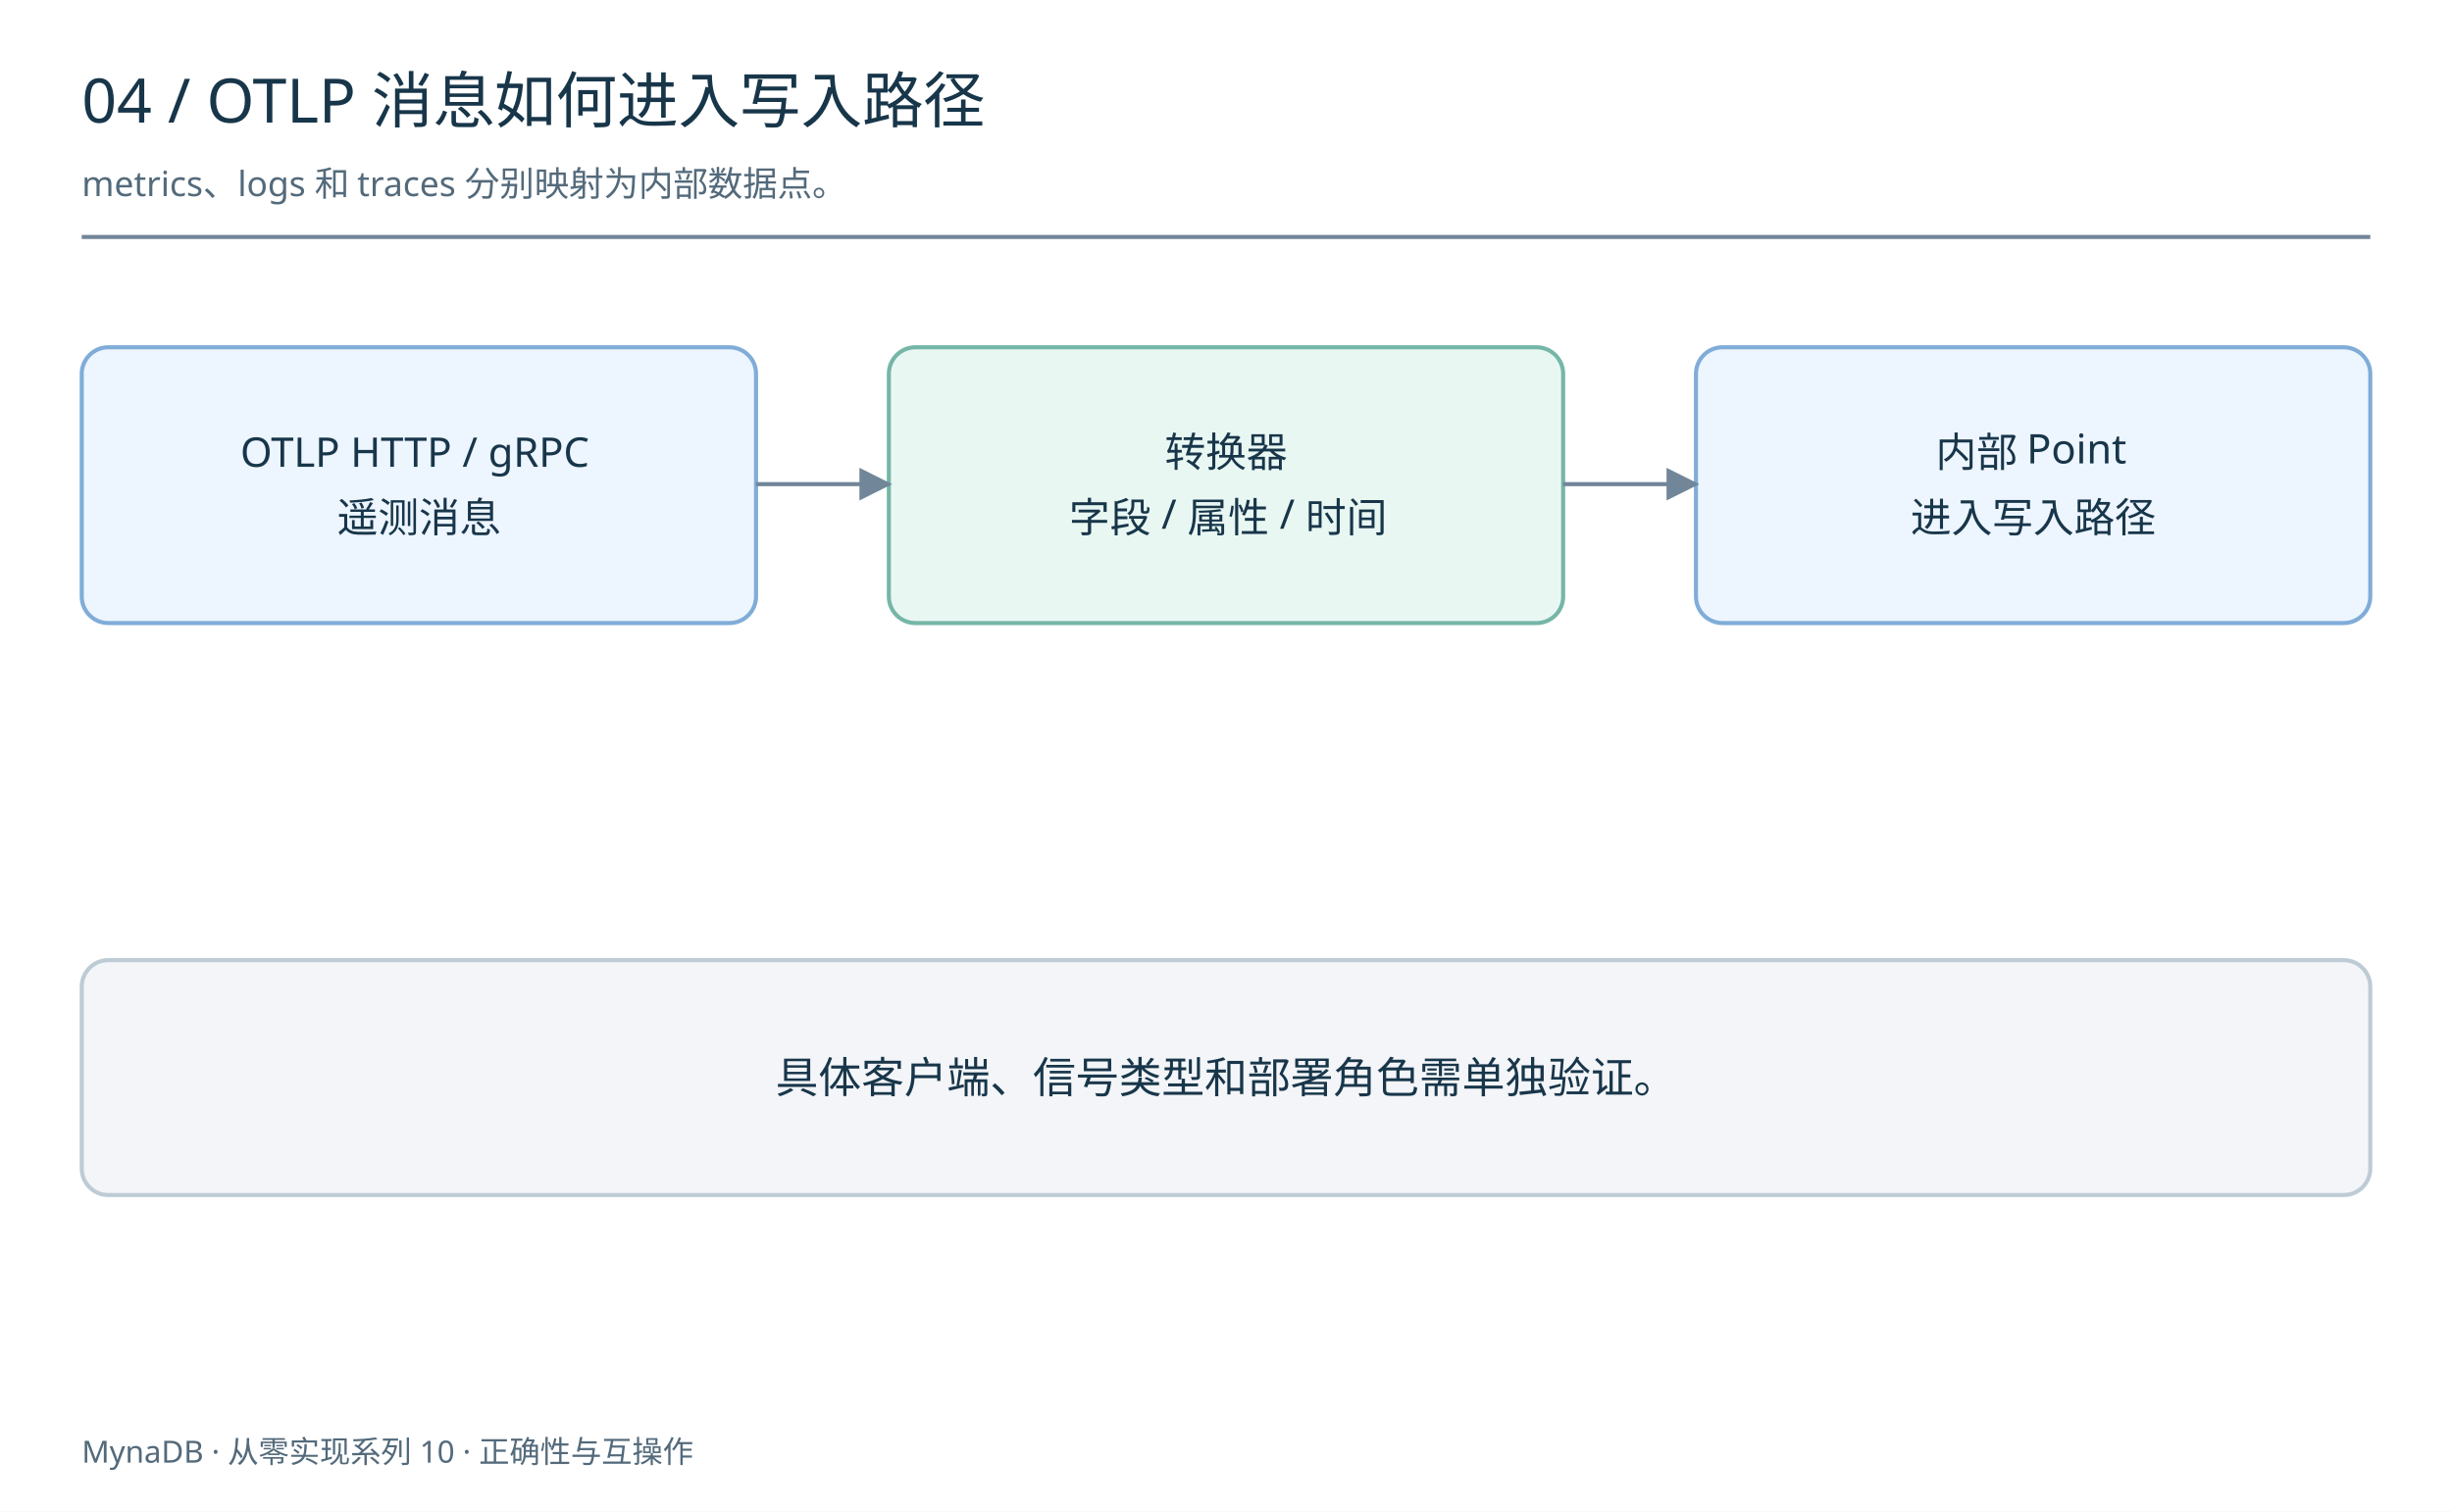
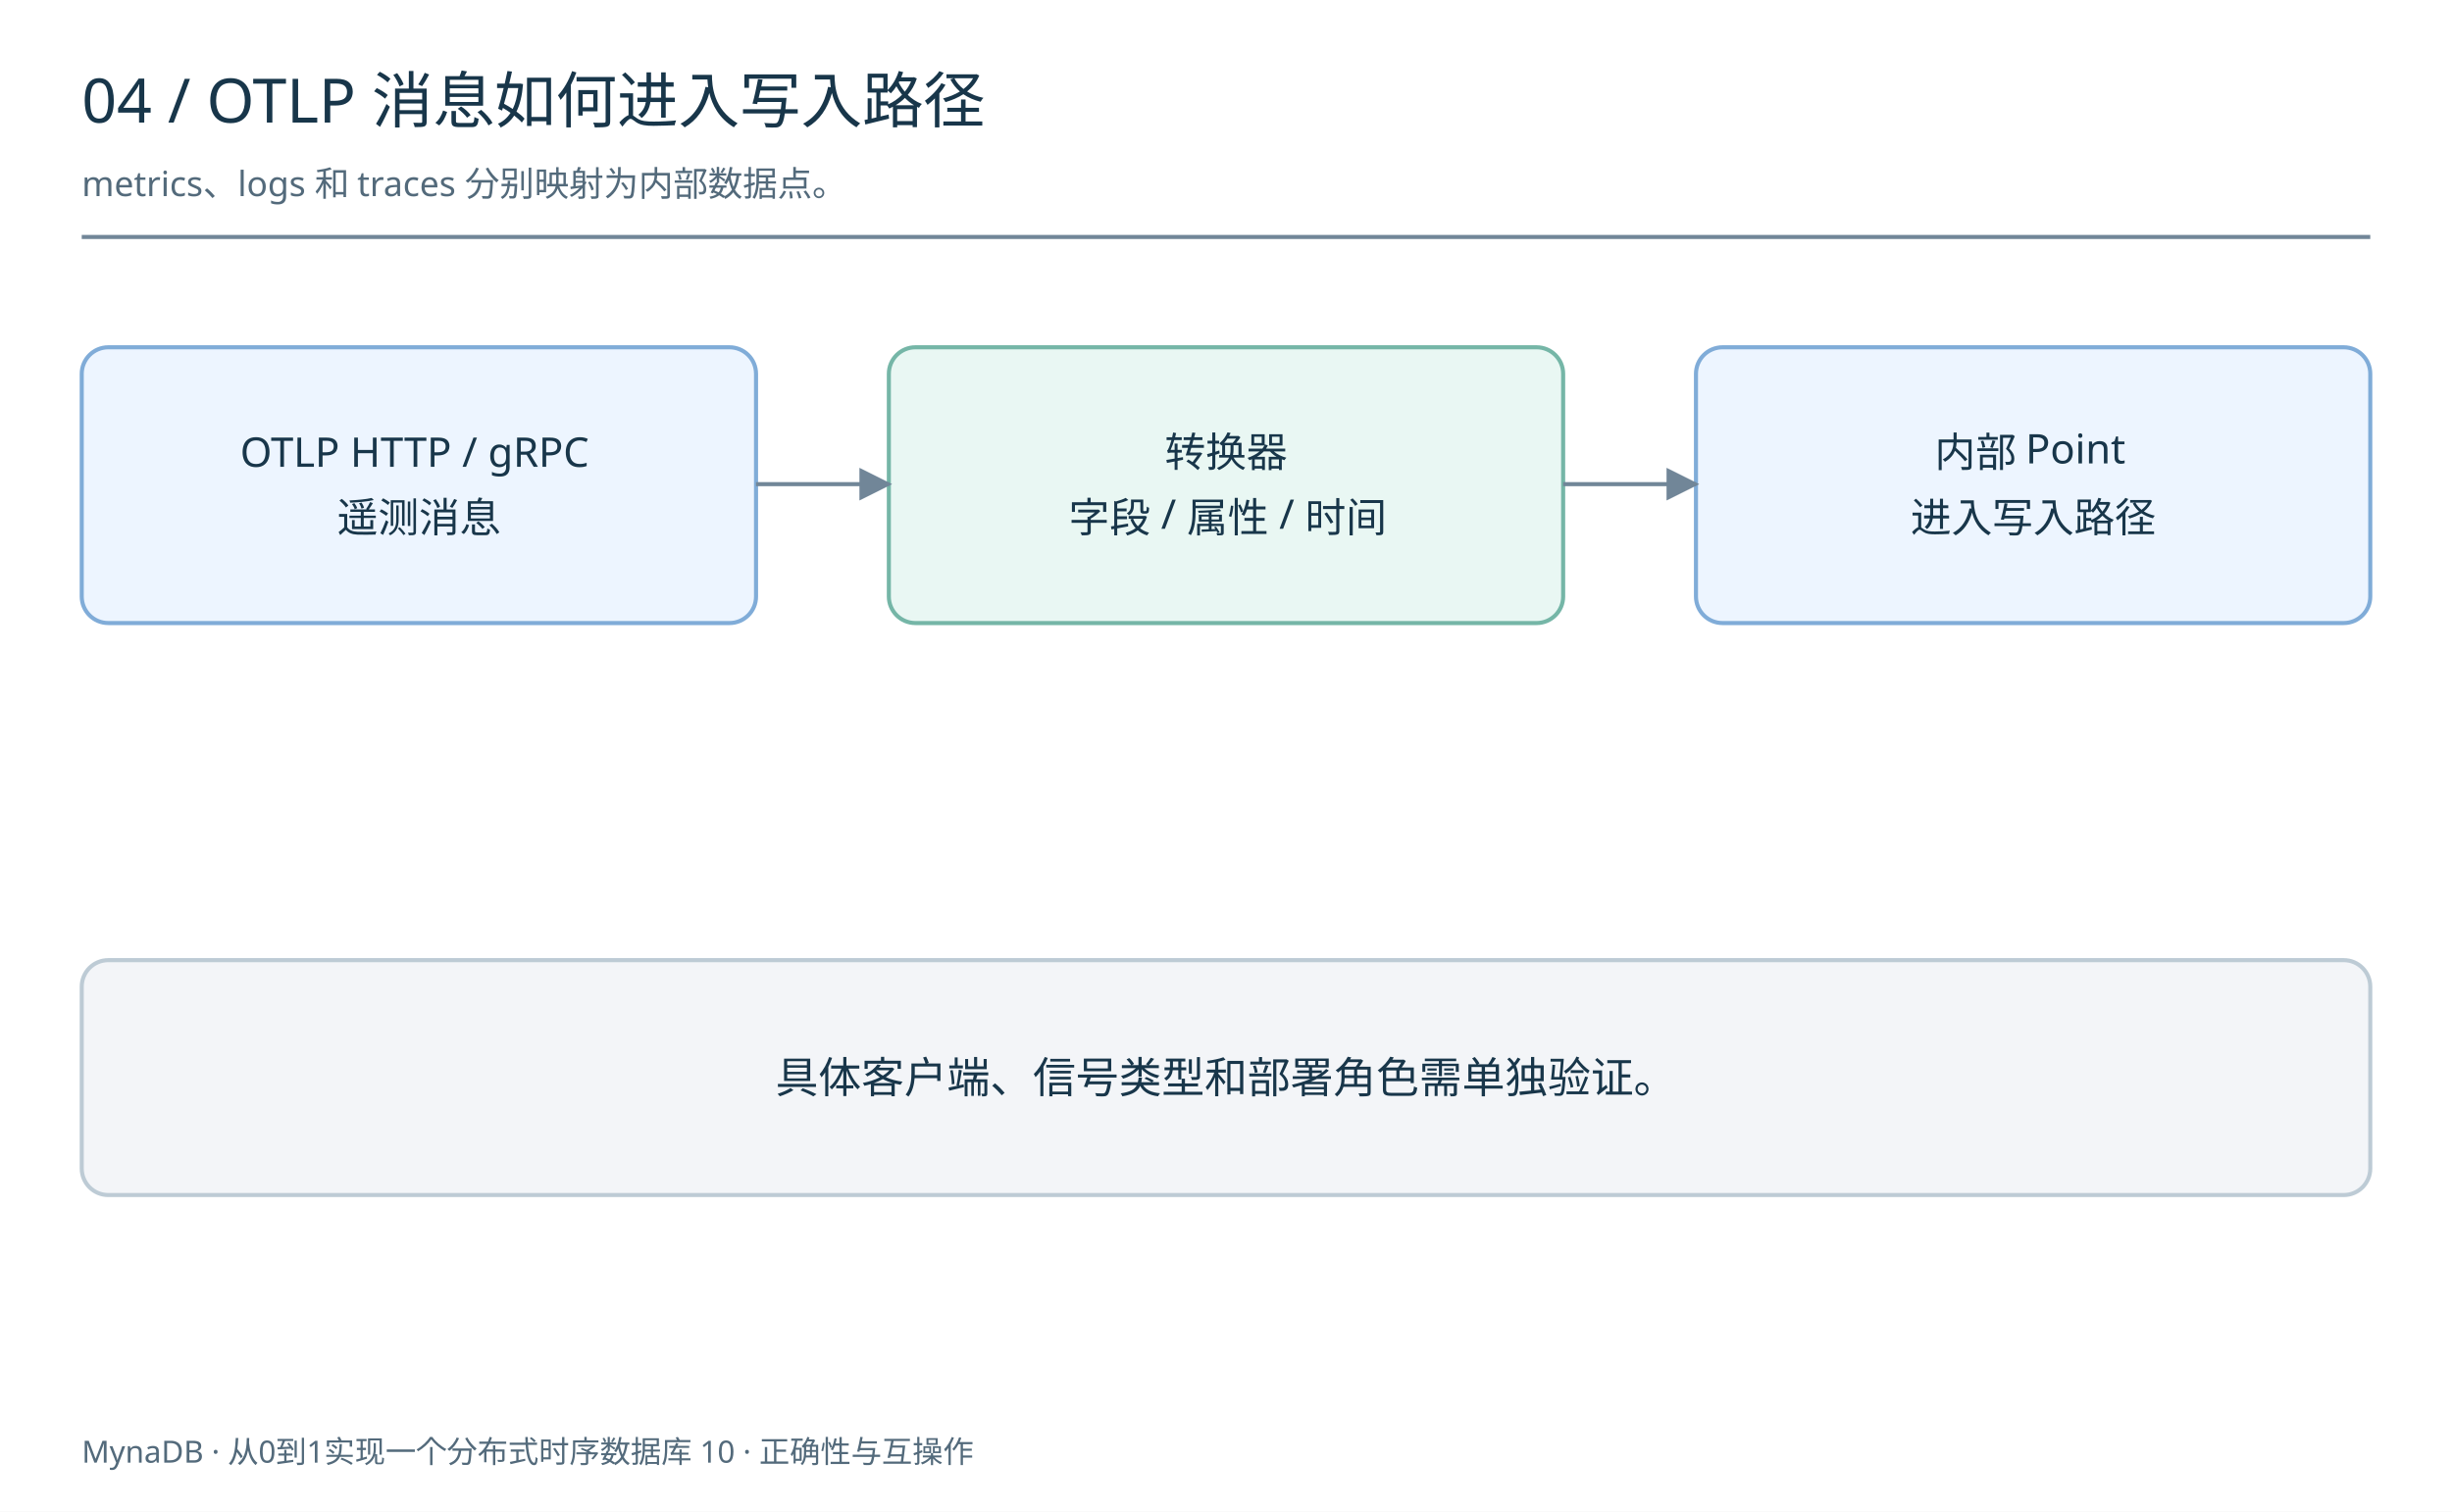
<svg xmlns="http://www.w3.org/2000/svg" width="1200" height="740" viewBox="0 0 1200 740" role="img" aria-labelledby="title desc">
  <defs>
    <marker id="arrow" viewBox="0 0 10 10" refX="9" refY="5" markerWidth="8" markerHeight="8" orient="auto-start-reverse">
      <path d="M0 0L10 5L0 10Z" fill="#718698" />
    </marker>
  </defs>
  <rect width="100%" height="100%" fill="white" />
  <text x="40" y="60" font-family="Noto Sans SC, Microsoft YaHei, PingFang SC, sans-serif" font-size="30" font-weight="500" fill="#18364a">04 / OTLP 消息如何进入写入路径</text>
  <text x="40" y="96" font-family="Noto Sans SC, Microsoft YaHei, PingFang SC, sans-serif" font-size="17" font-weight="500" fill="#536a7b">metrics、logs 和 traces 分别映射为内部数据点。</text>
  <polyline points="40,116 1160,116" fill="none" stroke="#718698" stroke-width="2" />
-   <text x="40" y="716" font-family="Noto Sans SC, Microsoft YaHei, PingFang SC, sans-serif" font-size="15" font-weight="500" fill="#536a7b">MynaDB · 从零实现系列 10 · 正确性与互操作</text>
+   <text x="40" y="716" font-family="Noto Sans SC, Microsoft YaHei, PingFang SC, sans-serif" font-size="15" font-weight="500" fill="#536a7b">MynaDB · 从0到1实现一个分布式时序数据库 10 · 正确性与互操作</text>
  <rect x="40" y="170" width="330" height="135" rx="13" fill="#edf5ff" stroke="#80acd8" stroke-width="2" />
-   <text x="117.6" y="228.5" font-family="Noto Sans SC, Microsoft YaHei, PingFang SC, sans-serif" font-size="20" font-weight="500" fill="#18364a">OTLP HTTP / gRPC</text>
+   <text x="117.5" y="228.5" font-family="Noto Sans SC, Microsoft YaHei, PingFang SC, sans-serif" font-size="20" font-weight="500" fill="#18364a">OTLP HTTP / gRPC</text>
  <text x="165.0" y="260.5" font-family="Noto Sans SC, Microsoft YaHei, PingFang SC, sans-serif" font-size="20" font-weight="500" fill="#18364a">遥测消息</text>
  <rect x="435" y="170" width="330" height="135" rx="13" fill="#e9f7f3" stroke="#75b6a7" stroke-width="2" />
  <text x="570.0" y="228.5" font-family="Noto Sans SC, Microsoft YaHei, PingFang SC, sans-serif" font-size="20" font-weight="500" fill="#18364a">转换器</text>
-   <text x="523.2" y="260.5" font-family="Noto Sans SC, Microsoft YaHei, PingFang SC, sans-serif" font-size="20" font-weight="500" fill="#18364a">字段 / 属性 / 时间</text>
+   <text x="523.0" y="260.5" font-family="Noto Sans SC, Microsoft YaHei, PingFang SC, sans-serif" font-size="20" font-weight="500" fill="#18364a">字段 / 属性 / 时间</text>
  <rect x="830" y="170" width="330" height="135" rx="13" fill="#edf5ff" stroke="#80acd8" stroke-width="2" />
-   <text x="947.3" y="228.5" font-family="Noto Sans SC, Microsoft YaHei, PingFang SC, sans-serif" font-size="20" font-weight="500" fill="#18364a">内部 Point</text>
+   <text x="946.8" y="228.5" font-family="Noto Sans SC, Microsoft YaHei, PingFang SC, sans-serif" font-size="20" font-weight="500" fill="#18364a">内部 Point</text>
  <text x="935.0" y="260.5" font-family="Noto Sans SC, Microsoft YaHei, PingFang SC, sans-serif" font-size="20" font-weight="500" fill="#18364a">进入写入路径</text>
  <polyline points="370,237 435,237" fill="none" stroke="#718698" stroke-width="2" marker-end="url(#arrow)" />
  <polyline points="765,237 830,237" fill="none" stroke="#718698" stroke-width="2" marker-end="url(#arrow)" />
  <rect x="40" y="470" width="1120" height="115" rx="13" fill="#f3f5f8" stroke="#bdcbd5" stroke-width="2" />
  <text x="379.5" y="535.0" font-family="Noto Sans SC, Microsoft YaHei, PingFang SC, sans-serif" font-size="21" font-weight="500" fill="#18364a">具体客户端、信号类型和部署角色需单独验证。</text>
</svg>
